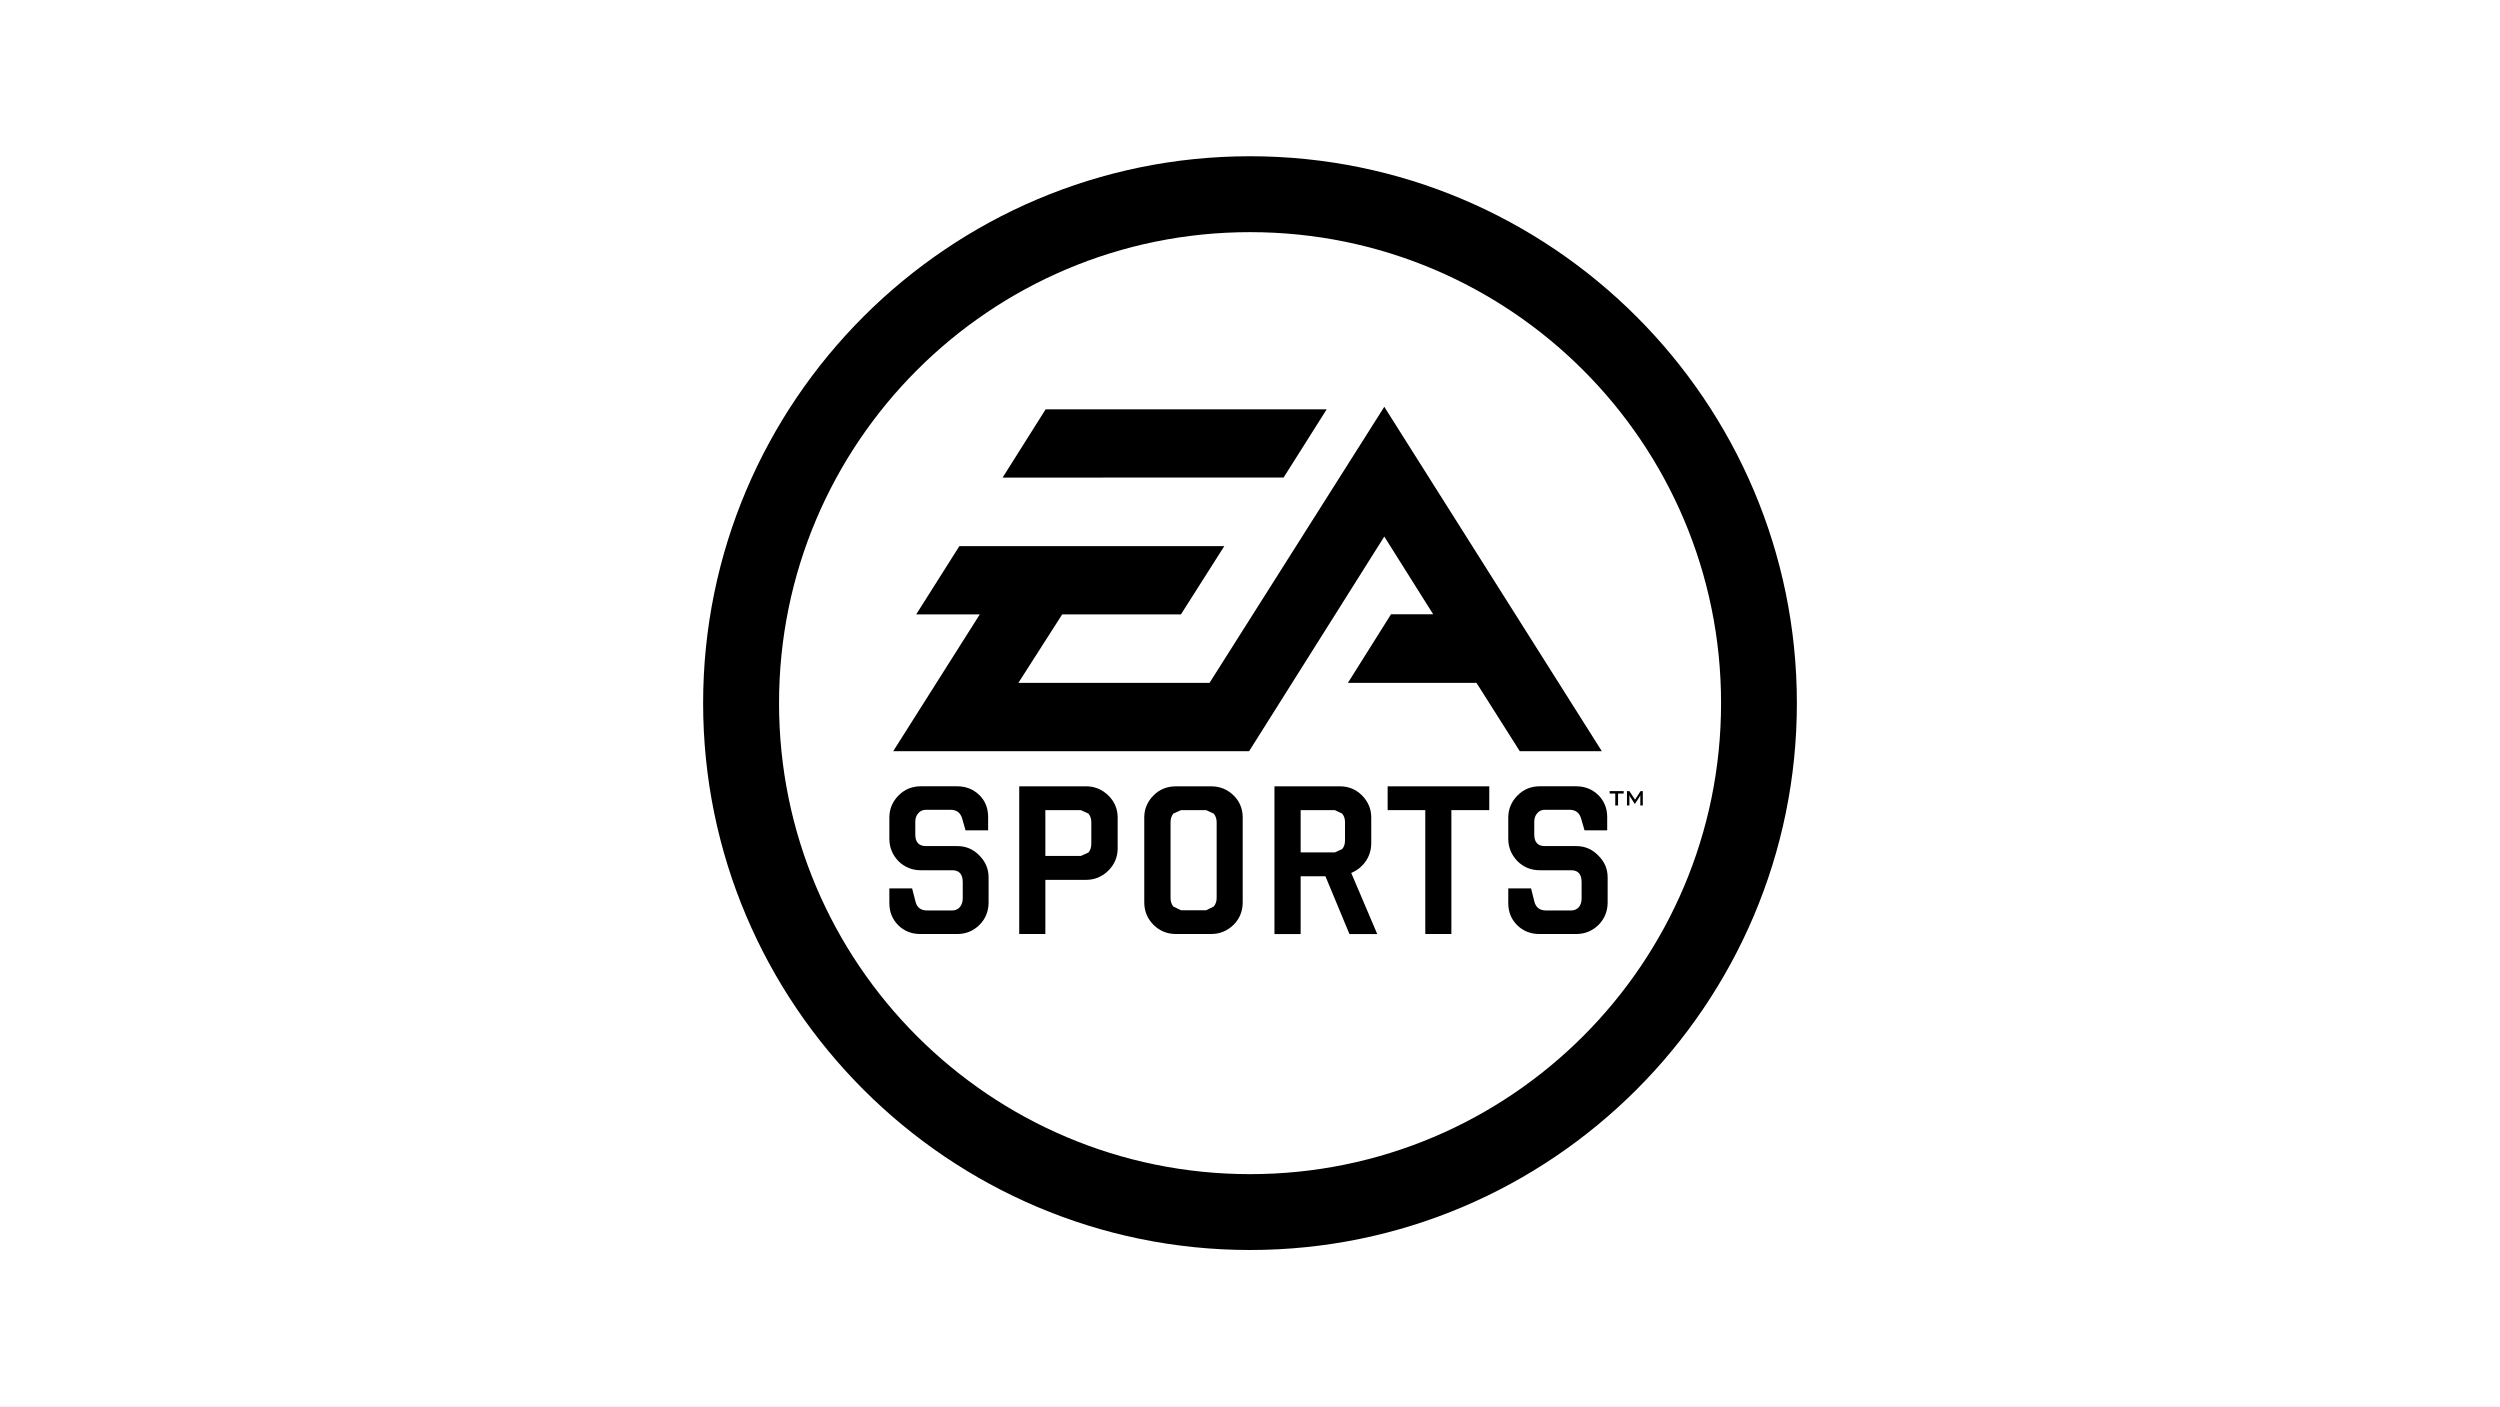
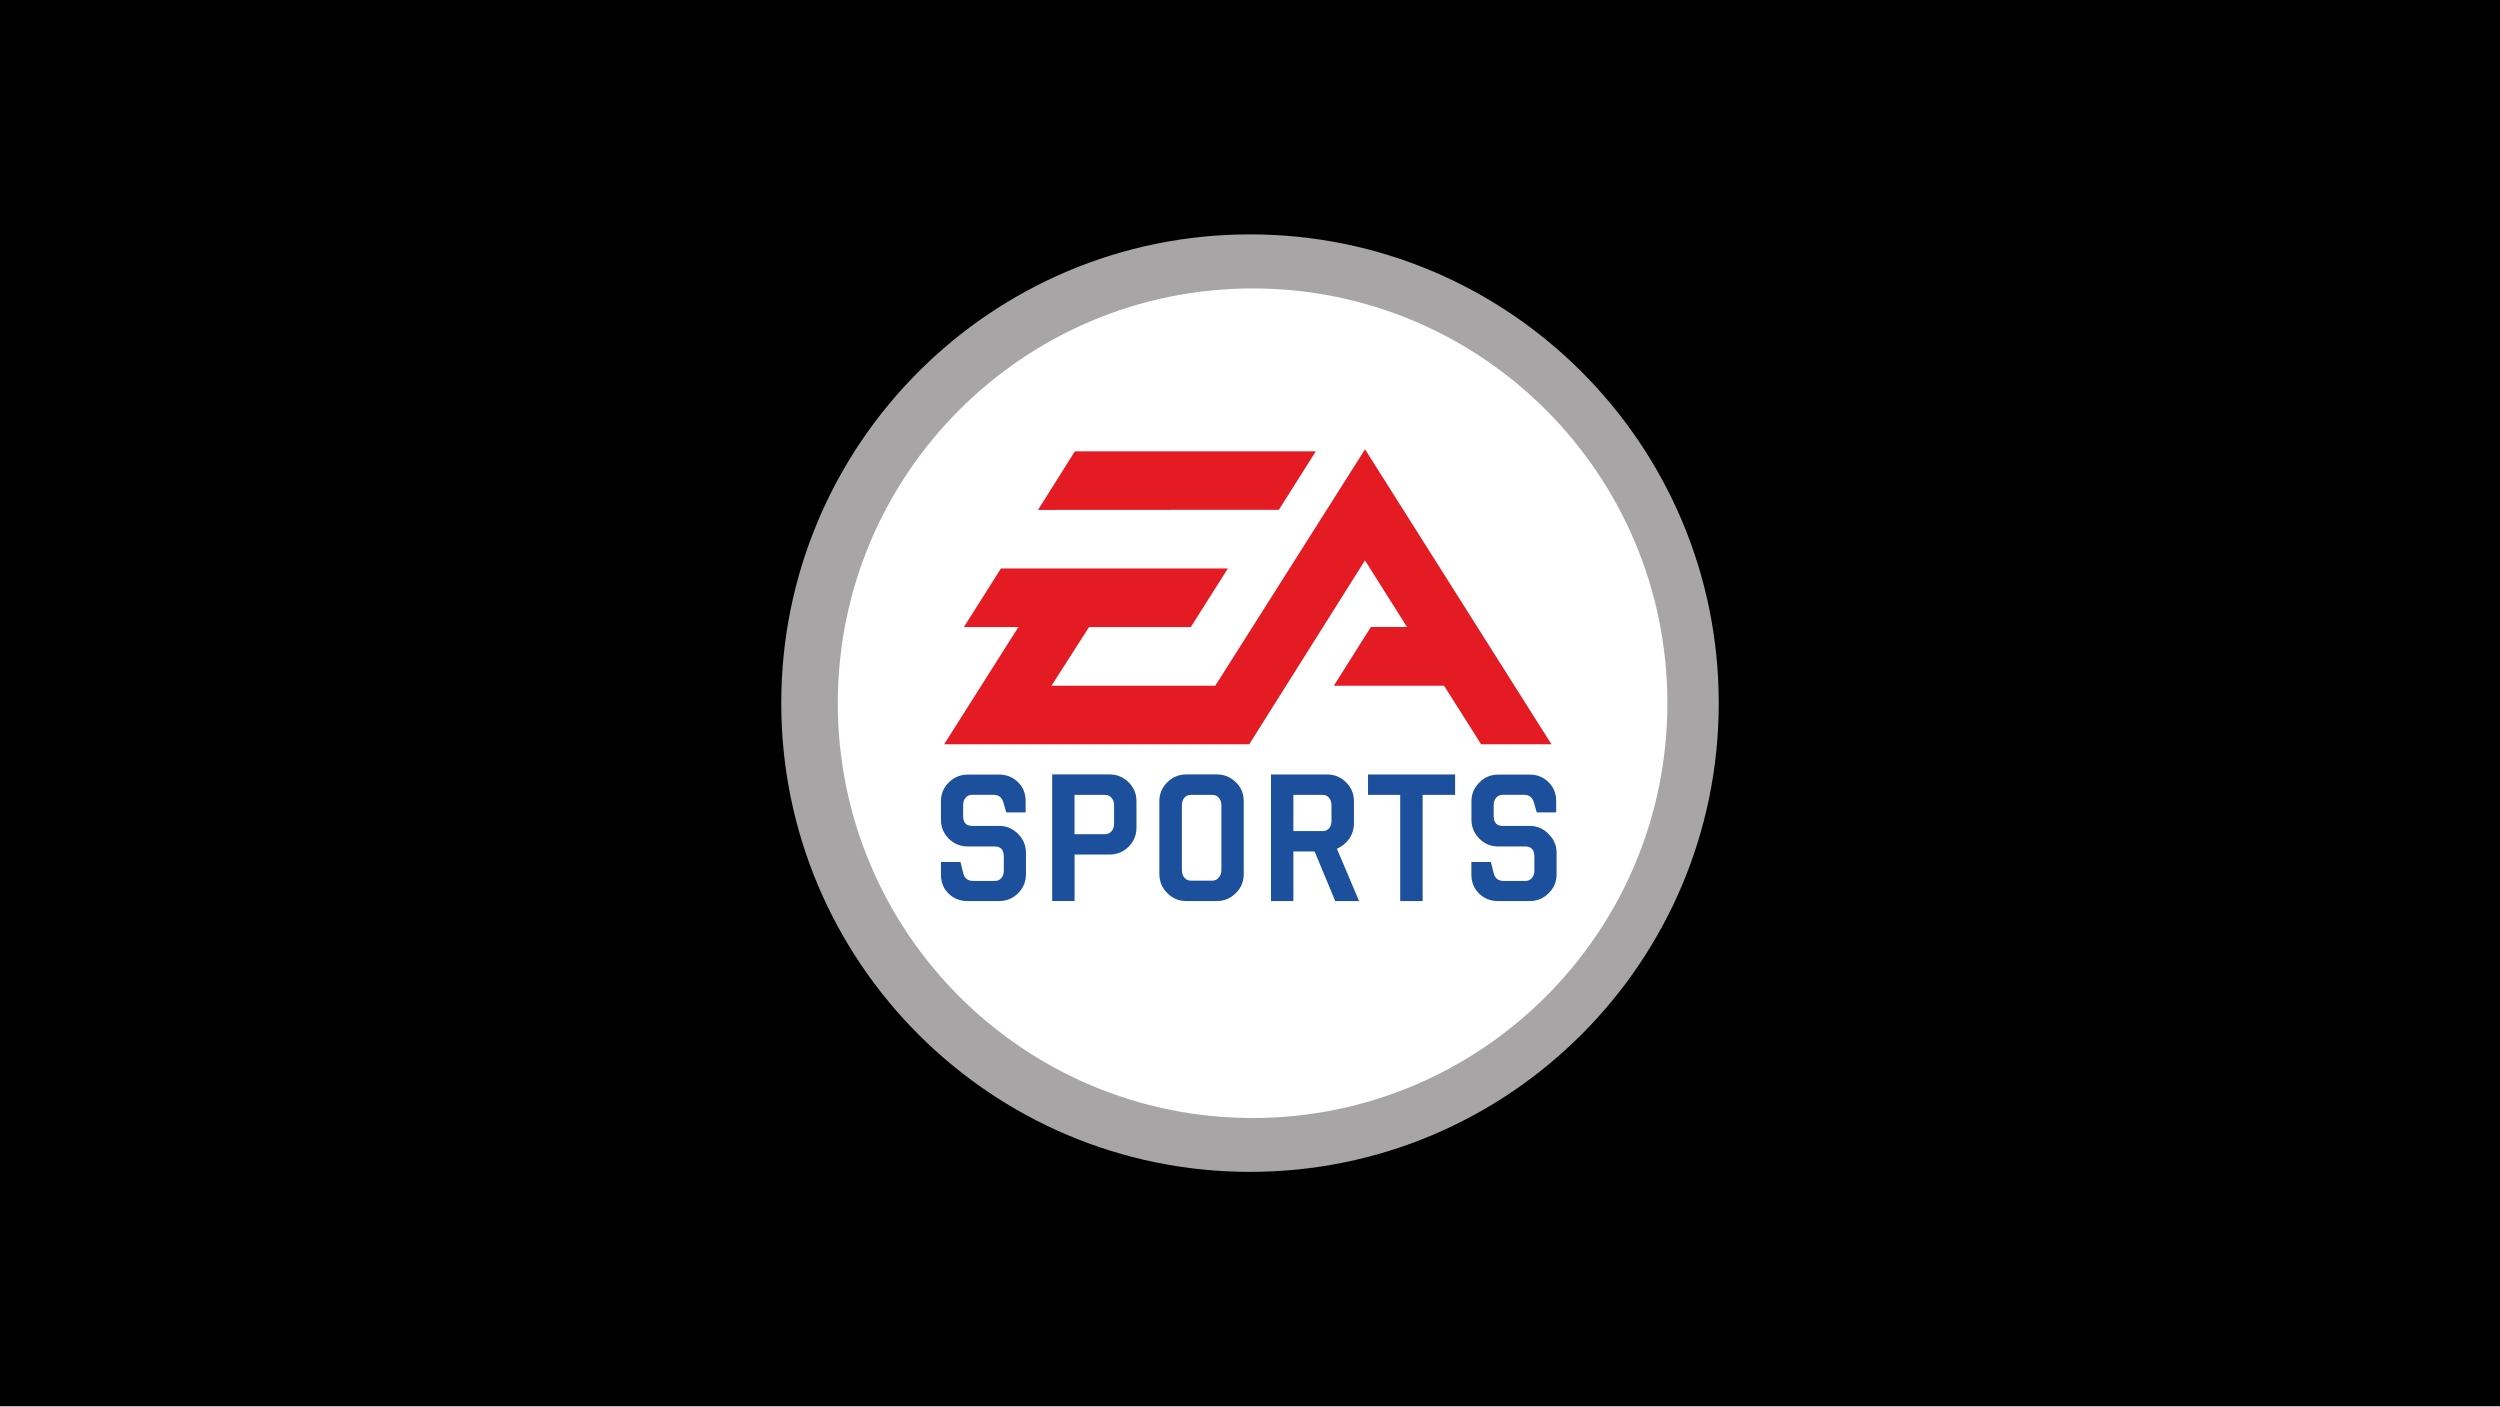
<svg xmlns="http://www.w3.org/2000/svg" viewBox="0 0 640 360" width="640" height="360" role="img" aria-label="ea-sports (thumb)">
-   <rect width="640" height="360" fill="#FFFFFF" />
-   <g transform="translate(180 40.0001) scale(0.28)">
-     <defs id="defs4">
-       <clipPath clipPathUnits="userSpaceOnUse" id="clipPath8060">
-         <path d="m 206.795,499.853 h 14.231 v -6.916 h -14.231 z" id="path8062" />
-       </clipPath>
-       <radialGradient fx="0" fy="0" cx="0" cy="0" r="1" gradientUnits="userSpaceOnUse" gradientTransform="matrix(9.475475,0,0,-9.475475,213.8836,499.9429)" spreadMethod="pad" id="radialGradient8064">
-         <stop style="stop-opacity:1;stop-color:#ed2a23" offset="0" id="stop8066" />
-         <stop style="stop-opacity:1;stop-color:#ed2a23" offset="0.148" id="stop8068" />
-         <stop style="stop-opacity:1;stop-color:#af2323" offset="1" id="stop8070" />
-       </radialGradient>
-       <clipPath clipPathUnits="userSpaceOnUse" id="clipPath8030">
-         <path d="m 204.501,503.362 h 18.921 V 484.442 H 204.501 Z" id="path8032" />
-       </clipPath>
-       <radialGradient fx="0" fy="0" cx="0" cy="0" r="1" gradientUnits="userSpaceOnUse" gradientTransform="matrix(11.77071,0,0,-11.77071,212.772,496.1724)" spreadMethod="pad" id="radialGradient8034">
-         <stop style="stop-opacity:1;stop-color:#ffffff" offset="0" id="stop8036" />
-         <stop style="stop-opacity:1;stop-color:#ffffff" offset="0.781" id="stop8038" />
-         <stop style="stop-opacity:1;stop-color:#ffffff" offset="0.911" id="stop8040" />
-         <stop style="stop-opacity:1;stop-color:#d5d7d8" offset="1" id="stop8042" />
-       </radialGradient>
-       <clipPath clipPathUnits="userSpaceOnUse" id="clipPath8008">
-         <path d="m 182.156,480.486 h 63.466 v 26.645 h -63.466 z" id="path8010" />
-       </clipPath>
-       <clipPath clipPathUnits="userSpaceOnUse" id="clipPath7990">
-         <path d="M 212.286,513.061 233.121,495.578 215.638,474.744 194.804,492.226 Z" id="path7992" />
-       </clipPath>
-       <linearGradient x1="0" y1="0" x2="1" y2="0" gradientUnits="userSpaceOnUse" gradientTransform="matrix(14.79003,-12.41032,-12.41032,-14.79003,206.5691,500.116)" spreadMethod="pad" id="linearGradient7994">
-         <stop style="stop-opacity:1;stop-color:#dfe0e1" offset="0" id="stop7996" />
-         <stop style="stop-opacity:1;stop-color:#dfe0e1" offset="0.182" id="stop7998" />
-         <stop style="stop-opacity:1;stop-color:#7a7f83" offset="1" id="stop8000" />
-       </linearGradient>
-       <clipPath clipPathUnits="userSpaceOnUse" id="clipPath7944">
-         <path d="m 224.833,504.777 v -21.747 h -21.746 v 21.747 z" id="path7946" />
-       </clipPath>
-       <linearGradient x1="0" y1="0" x2="1" y2="0" gradientUnits="userSpaceOnUse" gradientTransform="matrix(0,-22.13476,-22.13476,0,213.9562,505.0875)" spreadMethod="pad" id="linearGradient7948">
-         <stop style="stop-opacity:1;stop-color:#e4ebef" offset="0" id="stop7950" />
-         <stop style="stop-opacity:1;stop-color:#fffffb" offset="0.097" id="stop7952" />
-         <stop style="stop-opacity:1;stop-color:#fffffb" offset="0.268" id="stop7954" />
-         <stop style="stop-opacity:1;stop-color:#fffffb" offset="0.309" id="stop7956" />
-         <stop style="stop-opacity:1;stop-color:#91999c" offset="0.517" id="stop7958" />
-         <stop style="stop-opacity:1;stop-color:#91999c" offset="0.528" id="stop7960" />
-         <stop style="stop-opacity:1;stop-color:#afafb0" offset="0.667" id="stop7962" />
-         <stop style="stop-opacity:1;stop-color:#cbd6d9" offset="0.763" id="stop7964" />
-         <stop style="stop-opacity:1;stop-color:#cbd6d9" offset="0.798" id="stop7966" />
-         <stop style="stop-opacity:1;stop-color:#ecedee" offset="0.894" id="stop7968" />
-         <stop style="stop-opacity:1;stop-color:#ecedee" offset="0.96" id="stop7970" />
-         <stop style="stop-opacity:1;stop-color:#ecedee" offset="1" id="stop7972" />
-       </linearGradient>
-       <clipPath clipPathUnits="userSpaceOnUse" id="clipPath7922">
-         <path d="m 182.156,480.486 h 63.466 v 26.645 h -63.466 z" id="path7924" />
-       </clipPath>
-     </defs>
-     <g id="layer1" transform="translate(0,-52.36215)">
-       <path style="fill:#000000;fill-opacity:1;fill-rule:nonzero;stroke:none;stroke-width:2.222" d="M 500.022,52.362 C 224.29,52.362 0,276.64 0,552.405 0,828.034 224.29,1052.362 500.022,1052.362 775.662,1052.362 1000,828.034 1000,552.405 1000,276.64 775.662,52.362 500.022,52.362 Z m 0.03,69.389 c 237.857,0 430.642,192.782 430.642,430.628 0,237.846 -192.786,430.628 -430.642,430.628 -237.857,0 -430.647,-192.782 -430.647,-430.628 0,-237.846 192.79,-430.628 430.647,-430.628 z" id="path7928" />
-       <g id="g7976" transform="matrix(45.52283,0,0,-45.52085,-9240.106,23035.22)">
-         <g id="g7978">
-           <g id="g7984">
-             <g id="g7986">
-               <g id="g7988" clip-path="url(#clipPath7990)" />
-             </g>
-           </g>
-         </g>
-       </g>
-       <g id="g8004" transform="matrix(45.52283,0,0,-45.52085,-9240.106,23035.22)">
-         <g id="g8006" clip-path="url(#clipPath8008)">
-           <g id="g8012" transform="translate(223.6548,493.9024)" />
-         </g>
-       </g>
-       <path id="path8072" style="fill:#000000;stroke:none;stroke-width:2.222" d="M 462.994,533.852 H 288.232 l 40.06,-62.637 h 108.572 l 39.65,-62.409 H 234.288 l -39.468,62.409 h 58.133 l -79.164,125.091 h 325.397 l 123.594,-196.24 44.703,71.058 h -38.558 l -39.423,62.728 h 117.585 l 39.559,62.455 h 75.022 L 622.78,281.439 Z m -149.861,-250.092 -39.332,62.409 256.931,-0.091 39.377,-62.318 H 313.133 Z" />
-       <path id="path8076" style="fill:#000000;fill-opacity:1;fill-rule:nonzero;stroke:none;stroke-width:2.222" d="m 828.816,632.802 v 2.231 h 5.144 v 10.925 h 2.549 v -10.925 h 5.144 v -2.231 z" />
-       <path id="path8080" style="fill:#000000;fill-opacity:1;fill-rule:nonzero;stroke:none;stroke-width:2.222" d="m 857.086,632.802 -5.053,7.83 -5.144,-7.83 h -2.231 v 13.11 h 2.231 v -8.103 l -0.228,-1.411 0.774,1.32 4.188,6.601 h 0.455 l 4.188,-6.509 0.592,-1.411 v 1.411 8.103 h 2.276 v -13.11 z" />
-       <path id="path8092" style="fill:#000000;fill-opacity:1;fill-rule:nonzero;stroke:none;stroke-width:2.222" d="m 260.992,734.646 c 0,7.966 -2.777,14.885 -8.285,20.439 -5.599,5.554 -12.428,8.376 -20.349,8.376 h -33.732 c -8.103,0 -14.886,-2.731 -20.303,-8.103 -5.326,-5.371 -8.058,-12.017 -8.058,-20.211 v -13.383 h 20.804 l 3.187,12.382 c 1.366,5.189 4.871,7.784 10.561,7.784 h 22.944 c 2.913,0 5.19,-1.092 7.011,-3.095 1.73,-2.139 2.595,-4.871 2.595,-8.012 v -14.749 c 0,-7.192 -3.141,-10.925 -9.605,-10.925 h -28.861 c -7.83,0 -14.567,-2.731 -20.258,-8.239 -5.508,-5.736 -8.376,-12.564 -8.376,-20.575 v -19.392 c 0,-7.784 2.868,-14.521 8.376,-20.166 5.69,-5.645 12.428,-8.376 20.258,-8.376 H 232.358 c 7.921,0 14.658,2.686 20.121,7.966 5.508,5.371 8.103,12.109 8.103,20.211 v 12.109 H 239.915 l -3.096,-10.971 c -1.639,-5.28 -5.235,-7.83 -10.516,-7.83 h -22.579 c -3.005,0 -5.326,1.093 -7.102,3.232 -1.821,2.048 -2.64,4.689 -2.64,7.966 v 11.38 c 0,7.056 3.232,10.606 9.742,10.606 H 232.358 c 7.83,0 14.658,2.822 20.167,8.558 5.69,5.69 8.467,12.336 8.467,20.166 z" />
-       <path id="path8096" style="fill:#000000;fill-opacity:1;fill-rule:nonzero;stroke:none;stroke-width:2.222" d="m 379.001,685.223 c 0,7.875 -2.913,14.658 -8.513,20.257 -5.69,5.645 -12.564,8.467 -20.44,8.467 h -37.147 v 49.527 H 289.002 V 628.413 H 350.048 c 7.875,0 14.749,2.822 20.44,8.376 5.599,5.554 8.513,12.291 8.513,20.075 z m -33.641,-35.006 h -32.458 v 41.879 h 32.458 l 6.919,-3.141 c 1.775,-2.094 2.64,-4.689 2.64,-8.012 v -19.665 c 0,-3.278 -0.865,-5.781 -2.64,-7.921 z" />
-       <path id="path8100" style="fill:#000000;fill-opacity:1;fill-rule:nonzero;stroke:none;stroke-width:2.222" d="m 590.918,763.478 -21.942,-52.804 H 546.306 v 52.804 H 522.361 V 628.418 h 59.771 c 8.012,0 14.749,2.822 20.303,8.33 5.554,5.645 8.422,12.427 8.422,20.12 v 23.534 c 0,6.145 -1.73,11.699 -5.053,16.57 -3.505,4.916 -7.875,8.421 -13.247,10.652 l 23.763,55.854 z M 577.626,650.223 H 546.306 v 38.602 h 31.32 l 6.601,-3.004 c 1.821,-2.048 2.64,-4.643 2.64,-7.921 v -16.661 c 0,-3.141 -0.819,-5.736 -2.64,-7.921 z" />
-       <path id="path8104" style="fill:#000000;fill-opacity:1;fill-rule:nonzero;stroke:none;stroke-width:2.222" d="M 718.76,650.195 H 684.117 V 763.451 H 660.263 V 650.195 h -34.415 v -21.759 h 92.912 z" />
-       <path id="path8108" style="fill:#000000;fill-opacity:1;fill-rule:nonzero;stroke:none;stroke-width:2.222" d="m 826.991,734.646 c 0,7.966 -2.822,14.885 -8.285,20.439 -5.69,5.554 -12.473,8.376 -20.485,8.376 h -33.732 c -8.012,0 -14.749,-2.731 -20.258,-8.103 -5.326,-5.371 -8.103,-12.017 -8.103,-20.211 v -13.383 h 20.849 l 3.096,12.382 c 1.457,5.189 5.008,7.784 10.652,7.784 h 22.944 c 2.868,0 5.235,-1.092 7.056,-3.095 1.73,-2.139 2.458,-4.871 2.458,-8.012 v -14.749 c 0,-7.192 -3.096,-10.925 -9.514,-10.925 h -28.77 c -7.921,0 -14.749,-2.731 -20.303,-8.239 -5.554,-5.736 -8.467,-12.564 -8.467,-20.575 v -19.392 c 0,-7.784 2.913,-14.521 8.467,-20.166 5.554,-5.645 12.382,-8.376 20.303,-8.376 h 33.323 c 8.012,0 14.704,2.686 20.167,7.966 5.417,5.371 8.194,12.109 8.194,20.211 v 12.109 h -20.713 l -3.187,-10.971 c -1.639,-5.28 -5.144,-7.83 -10.47,-7.83 h -22.67 c -2.913,0 -5.372,1.093 -7.011,3.232 -1.821,2.048 -2.64,4.689 -2.64,7.966 v 11.38 c 0,7.056 3.232,10.606 9.651,10.606 h 28.679 c 7.921,0 14.613,2.822 20.167,8.558 5.781,5.69 8.604,12.336 8.604,20.166 z" />
-       <path id="path8112" style="fill:#000000;fill-opacity:1;fill-rule:nonzero;stroke:none;stroke-width:2.222" d="m 459.863,650.195 h -22.944 l -7.011,3.141 c -1.639,2.139 -2.549,4.734 -2.549,7.966 v 69.192 c 0,3.186 0.91,5.736 2.549,7.875 l 7.011,3.369 h 22.944 l 6.919,-3.369 c 1.821,-2.139 2.731,-4.689 2.731,-7.875 v -69.192 c 0,-3.232 -0.91,-5.827 -2.731,-7.966 z m 33.459,84.259 c 0,8.194 -2.777,15.022 -8.376,20.621 -5.736,5.508 -12.382,8.376 -20.485,8.376 h -32.276 c -7.966,0 -14.886,-2.868 -20.394,-8.376 -5.554,-5.599 -8.467,-12.427 -8.467,-20.621 v -77.659 c 0,-7.648 2.913,-14.476 8.467,-20.029 5.508,-5.599 12.428,-8.33 20.394,-8.33 h 32.276 c 8.103,0 14.749,2.731 20.485,8.239 5.599,5.463 8.376,12.336 8.376,20.12 z" />
+   <rect width="640" height="360" fill="#000000" />
+   <g transform="translate(200 60) scale(0.24)">
+     <g id="g6284">
+       <path style="display:inline;fill:#a7a5a6;fill-opacity:1;stroke-width:29.847" d="M 499.998,0 C 223.867,0 0,223.867 0,499.998 0,776.13 223.867,1000 499.998,1000 776.13,1000 1000,776.13 1000,499.998 1000,223.867 776.18,0 499.998,0 Z" id="path3648" />
+       <path style="display:inline;fill:#ffffff;fill-opacity:1;stroke-width:29.847" d="m 502.818,57.654 c 244.359,0 442.396,198.086 442.396,442.445 0,244.359 -198.088,442.447 -442.447,442.447 -244.361,0 -442.445,-198.088 -442.445,-442.447 0,-244.359 198.135,-442.445 442.496,-442.445 z" id="path6278" />
+       <path id="path3654" style="display:inline;fill:#1c4f9c;fill-opacity:1;stroke-width:29.847" d="m 289.023,576.031 v 135.045 h 23.865 V 661.529 h 37.211 c 7.906,0 14.753,-2.818 20.441,-8.408 5.54,-5.54 8.361,-12.285 8.361,-20.242 v -28.396 c 0,-7.754 -2.822,-14.503 -8.361,-20.043 -5.689,-5.638 -12.535,-8.408 -20.441,-8.408 z m 143.201,0 c -8.005,0 -14.853,2.77 -20.443,8.408 -5.59,5.54 -8.459,12.289 -8.459,20.043 v 77.641 c 0,8.208 2.869,15.005 8.459,20.545 5.59,5.641 12.388,8.459 20.443,8.459 h 32.277 c 8.056,0 14.702,-2.818 20.34,-8.459 5.743,-5.54 8.463,-12.337 8.463,-20.545 v -77.641 c 0,-7.856 -2.72,-14.703 -8.463,-20.141 -5.638,-5.54 -12.284,-8.311 -20.34,-8.311 z m 90.18,0.051 v 135.045 h 23.869 v -52.869 h 22.658 l 22.006,52.869 h 0.047 25.379 l -23.666,-55.791 c 5.187,-2.265 9.618,-5.74 13.143,-10.623 3.322,-4.886 5.035,-10.523 5.035,-16.615 V 604.529 c 0,-7.754 -2.821,-14.499 -8.408,-20.039 -5.54,-5.638 -12.336,-8.408 -20.344,-8.408 z m 103.475,0 v 21.803 h 34.342 v 113.242 h 23.918 v -113.242 h 34.641 v -21.803 z m -426.836,0.148 c -7.855,0 -14.703,2.771 -20.393,8.412 -5.539,5.537 -8.309,12.285 -8.309,20.09 v 19.488 c 0,7.954 2.77,14.702 8.309,20.34 5.69,5.59 12.538,8.361 20.393,8.361 h 28.801 c 6.395,0 9.568,3.674 9.568,10.924 v 14.752 c 0,3.122 -0.857,5.843 -2.568,7.908 -1.813,2.164 -4.13,3.172 -7,3.172 h -22.91 c -5.74,0 -9.264,-2.62 -10.674,-7.754 l -3.072,-12.438 h -20.846 v 13.393 c 0,8.157 2.618,14.804 8.057,20.191 5.388,5.337 12.135,8.057 20.191,8.057 h 33.887 c 7.855,0 14.704,-2.818 20.293,-8.459 5.488,-5.54 8.258,-12.337 8.258,-20.342 V 659.717 c 0,-7.805 -2.771,-14.503 -8.41,-20.191 -5.64,-5.74 -12.336,-8.561 -20.141,-8.561 h -28.801 c -6.495,0 -9.668,-3.525 -9.668,-10.623 v -11.379 c 0,-3.224 0.805,-5.893 2.668,-8.006 1.712,-2.116 4.029,-3.174 7,-3.174 h 22.607 c 5.337,0 8.963,2.569 10.574,7.807 l 3.123,10.975 h 20.693 v -12.133 c 0,-8.106 -2.667,-14.753 -8.105,-20.141 -5.539,-5.34 -12.237,-8.061 -20.092,-8.061 z m 565.91,0 c -7.954,0 -14.802,2.771 -20.291,8.412 -5.59,5.537 -8.459,12.285 -8.459,20.09 v 19.488 c 10e-6,7.954 2.919,14.702 8.459,20.34 5.489,5.59 12.337,8.361 20.291,8.361 h 28.752 c 6.444,0 9.617,3.674 9.617,10.924 v 14.752 c 0,3.122 -0.858,5.843 -2.568,7.908 -1.764,2.164 -4.178,3.172 -7.049,3.172 h -22.912 c -5.79,0 -9.263,-2.62 -10.723,-7.754 l -3.123,-12.438 h -20.795 v 13.393 c 0,8.157 2.72,14.804 8.107,20.191 5.489,5.337 12.133,8.057 20.191,8.057 h 33.785 c 8.008,0 14.804,-2.818 20.445,-8.459 5.587,-5.54 8.355,-12.337 8.355,-20.342 V 659.717 c 0,-7.805 -2.819,-14.503 -8.609,-20.191 -5.537,-5.74 -12.285,-8.561 -20.141,-8.561 h -28.752 c -6.343,0 -9.617,-3.525 -9.617,-10.623 v -11.379 c 0,-3.224 0.908,-5.893 2.621,-8.006 1.659,-2.116 4.128,-3.174 6.996,-3.174 h 22.66 c 5.286,0 8.861,2.569 10.523,7.807 l 3.121,10.975 h 20.744 v -12.133 c 0,-8.106 -2.718,-14.753 -8.156,-20.141 -5.489,-5.34 -12.133,-8.061 -20.141,-8.061 z m -452.111,21.654 h 32.578 c 2.77,0 5.136,1.058 6.9,3.174 1.812,2.113 2.719,4.684 2.719,7.955 v 19.686 c 0,3.224 -0.907,5.841 -2.719,7.957 -1.764,2.065 -4.131,3.123 -6.9,3.123 H 312.842 Z m 124.117,0 h 22.91 c 2.77,0 5.086,1.007 6.85,3.123 1.862,2.113 2.768,4.735 2.768,7.955 v 69.236 c 0,3.122 -0.905,5.738 -2.768,7.852 -1.764,2.218 -4.08,3.326 -6.85,3.326 h -22.91 c -2.97,0 -5.235,-1.159 -7.047,-3.326 -1.764,-2.113 -2.57,-4.73 -2.57,-7.852 v -69.236 c 0,-3.221 0.857,-5.842 2.57,-7.955 1.761,-2.116 4.077,-3.123 7.047,-3.123 z m 109.312,0 h 31.27 c 2.77,0 5.087,1.058 6.797,3.174 1.764,2.113 2.57,4.735 2.57,7.955 v 16.615 c 0,3.173 -0.857,5.841 -2.57,7.906 -1.761,1.964 -4.027,2.971 -6.797,2.971 h -31.27 z" />
+       <path id="path3651" style="display:inline;fill:#e51b24;fill-opacity:1;stroke-width:29.847" d="M 622.707,229.254 462.939,481.469 H 288.217 l 40.082,-62.586 h 108.559 l 39.576,-62.539 H 234.34 l -39.527,62.539 h 58.107 l -79.154,125.023 h 325.479 l -0.051,-0.051 123.465,-196.123 44.812,71.049 h -38.52 l -39.527,62.637 h 117.574 l 39.527,62.488 h 75.023 z m -309.514,2.166 -39.326,62.486 256.949,-0.15 39.373,-62.336 z" />
    </g>
+     <defs id="defs25" />
  </g>
</svg>
